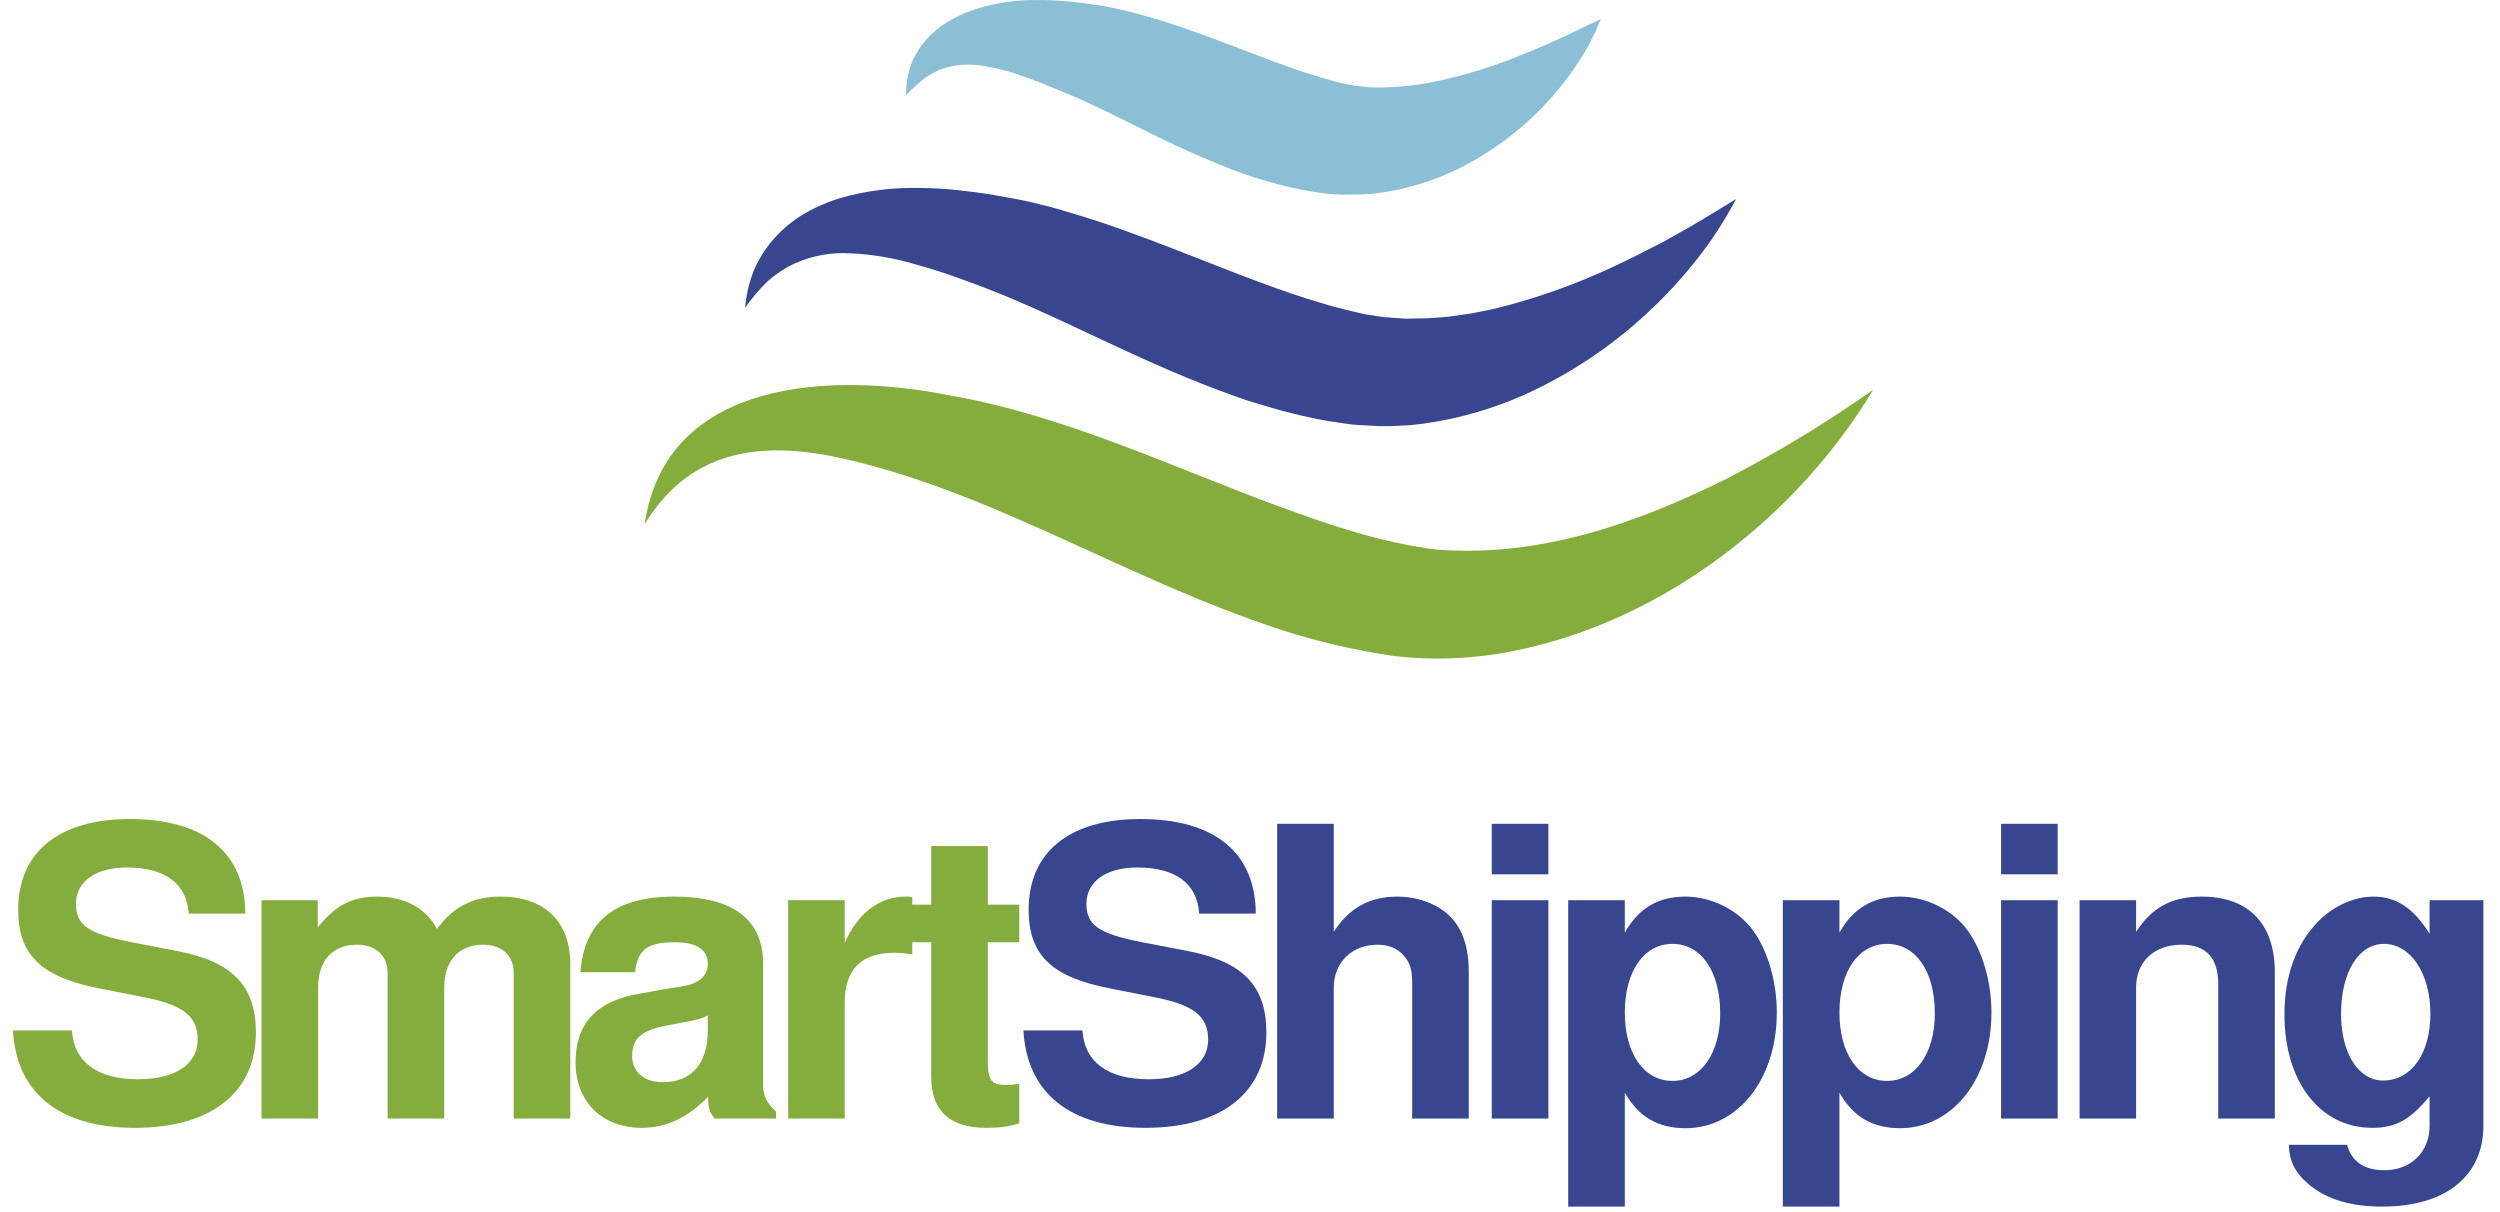
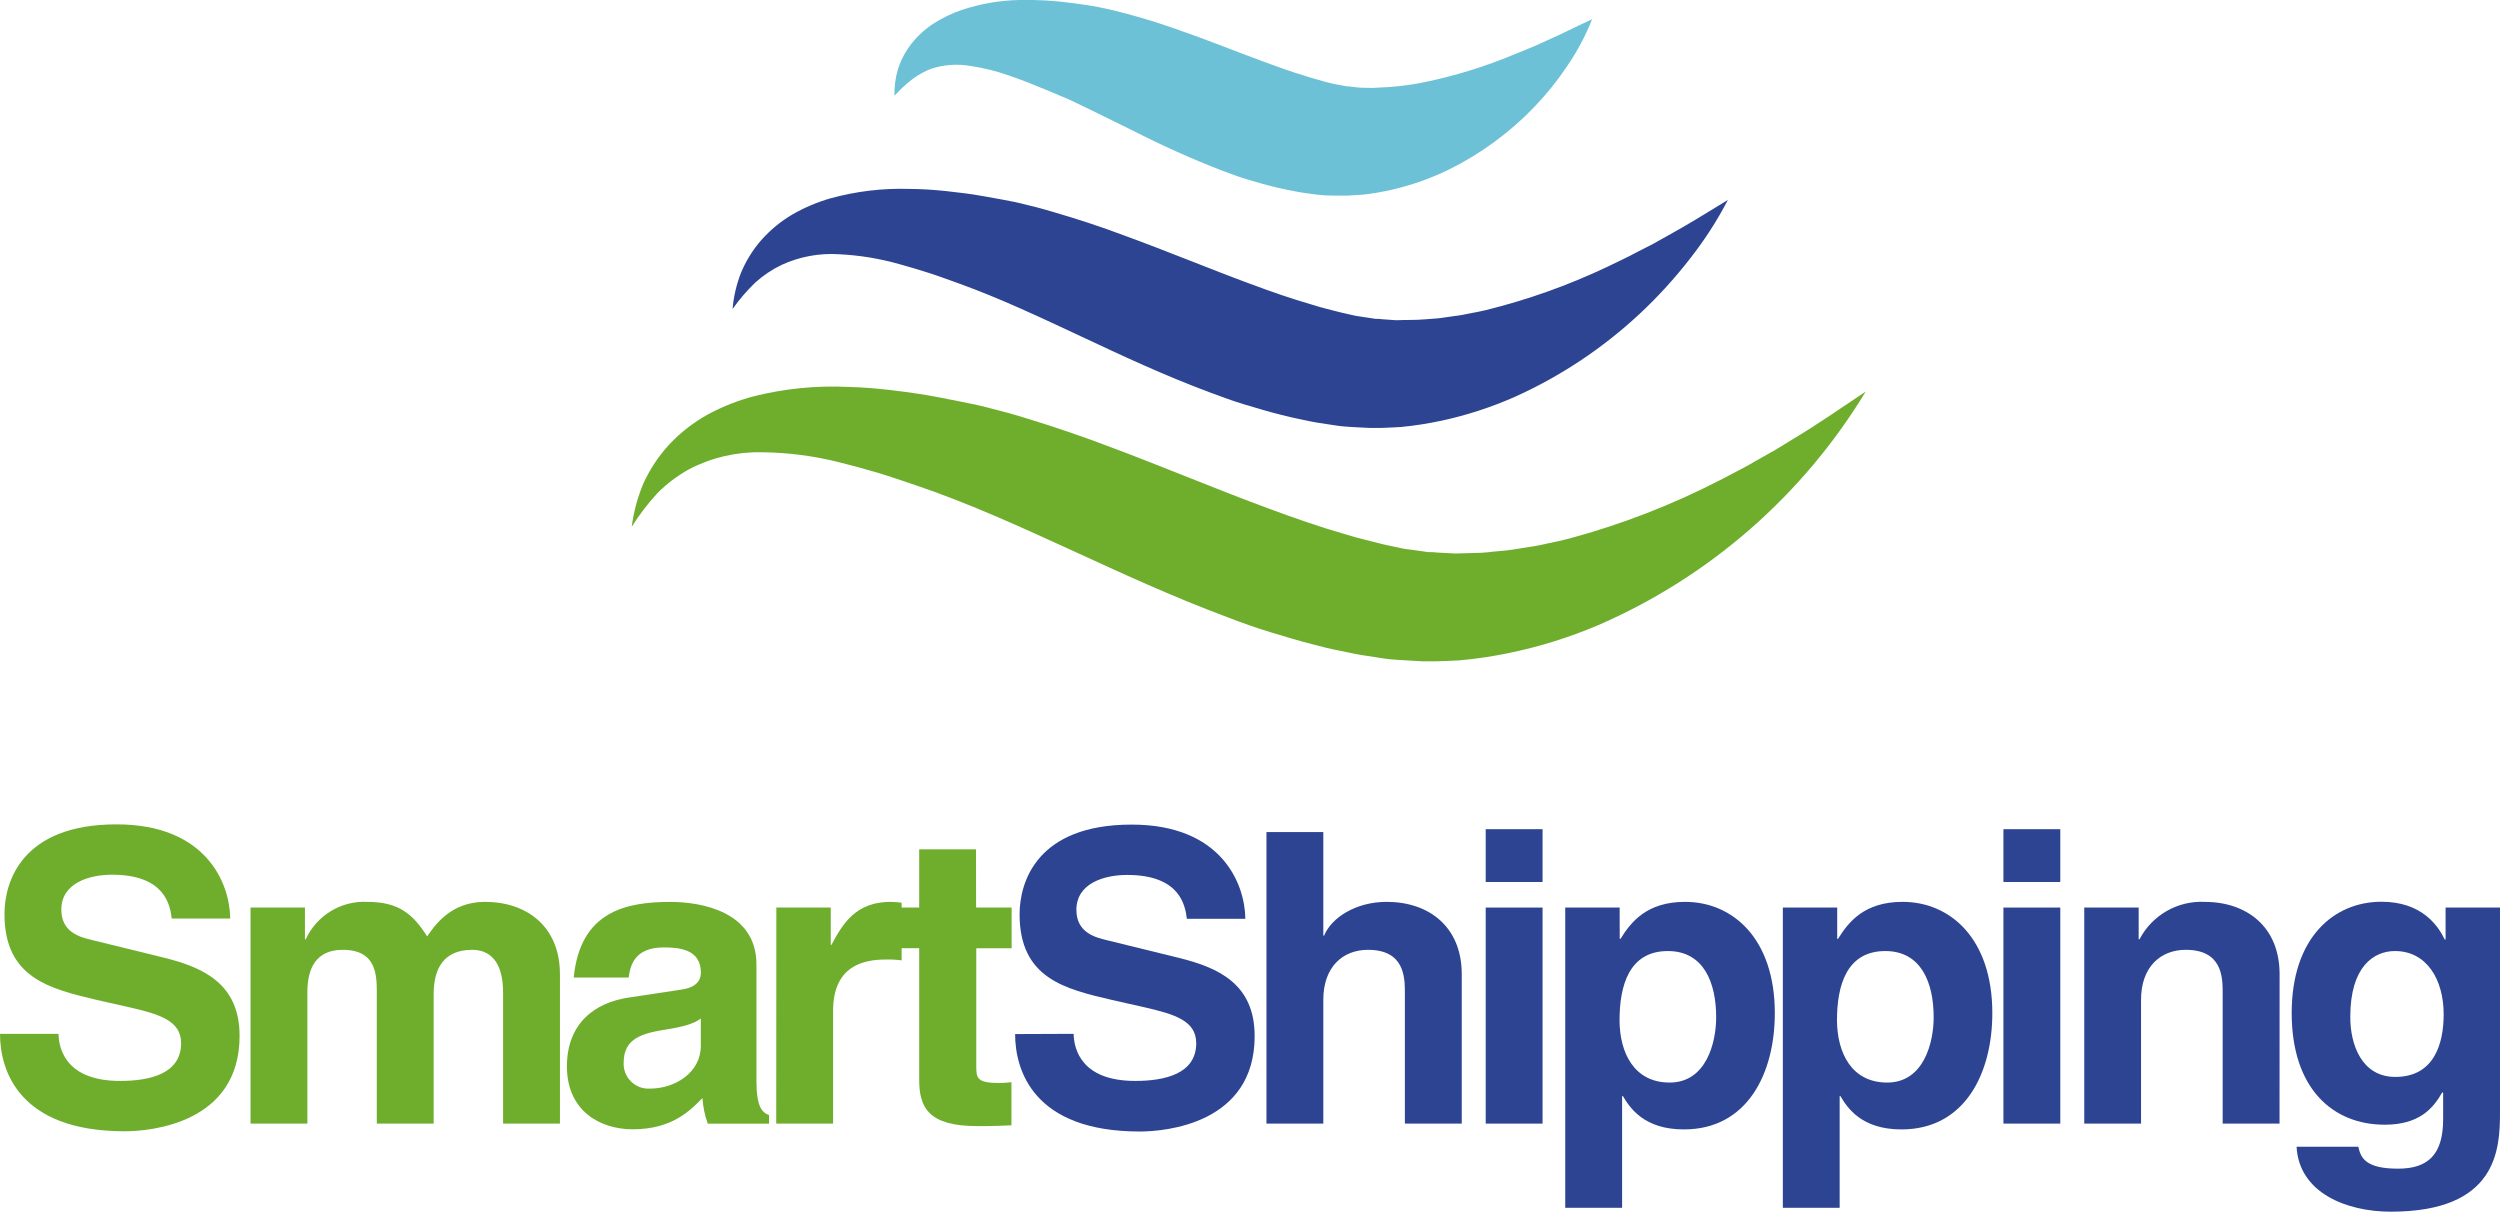
- <svg xmlns="http://www.w3.org/2000/svg" viewBox="0 -0.01 431.98 209.27">
+ <svg xmlns="http://www.w3.org/2000/svg" viewBox="0 0 430 208.41">
  <defs>
-     <style>.cls-1,.cls-4{fill:#84ad3d;}.cls-2,.cls-7{fill:#38468f;}.cls-3{fill:#8abfd5;}.cls-4{font-size:69.84px;font-family:HelveticaLTStd-Bold, Helvetica LT Std;font-weight:700;letter-spacing:-0.08em;}.cls-5{letter-spacing:-0.06em;}.cls-6{letter-spacing:-0.05em;}.cls-7{letter-spacing:-0.07em;}</style>
+     <style>.cls-1{fill:#6fae2d;}.cls-2{fill:#2d4492;}.cls-3{fill:#6cc1d7;}</style>
  </defs>
  <g id="Capa_2" data-name="Capa 2">
    <g id="Capa_1-2" data-name="Capa 1">
-       <path class="cls-1" d="M111.38,90.63c3.7-25.49,32.85-26.35,52.91-22.28,19.6,3.4,38.49,12.44,56.72,19.15,9,3.3,17.91,6.33,27.38,7.47,17.67,1.32,34.31-4.46,50.19-12.37a219.24,219.24,0,0,0,25.08-15.25c-12.92,21.53-35.71,39.67-61.53,45a66.12,66.12,0,0,1-21.19,1,118.13,118.13,0,0,1-19.54-4.52C195,100.22,172.7,85.66,147,79.53c-14.29-3.46-27.34-2.57-35.65,11.1Z" />
-       <path class="cls-2" d="M128.76,53.15A22.07,22.07,0,0,1,130.15,47a20,20,0,0,1,3.52-5.7,22,22,0,0,1,5.41-4.45,29.47,29.47,0,0,1,6.46-2.73A45.65,45.65,0,0,1,159,32.47a63.6,63.6,0,0,1,6.52.38c2.15.23,4.27.49,6.33.86l3.06.55,1.51.29c.53.11,1.07.2,1.6.33,1.06.25,2.11.52,3.17.79s2,.56,3,.85c4,1.17,8,2.48,11.74,3.89,7.61,2.77,14.84,5.8,21.89,8.4,3.53,1.31,7,2.53,10.45,3.52.86.27,1.72.53,2.57.74s1.72.46,2.55.65l2.48.57c.82.16,1.53.21,2.3.35l1.14.18c.4,0,.8,0,1.2.07l2.42.17c1.65-.08,3.3,0,5-.16.84-.09,1.69-.1,2.54-.21l2.57-.37a25.5,25.5,0,0,0,2.59-.45c.87-.18,1.74-.31,2.61-.53a110.53,110.53,0,0,0,20.93-7.45c1.71-.85,3.49-1.63,5.19-2.57L287,42l2.57-1.44c3.48-1.9,6.84-4,10.4-6.17a66.33,66.33,0,0,1-6.74,10.38A79.36,79.36,0,0,1,284.72,54a79.11,79.11,0,0,1-21.36,14.22,65.11,65.11,0,0,1-12.79,4.16,61.28,61.28,0,0,1-6.86,1.07c-1.17.08-2.35.12-3.54.17-.59,0-1.18,0-1.78,0l-1.82-.09c-1.2-.08-2.48-.11-3.62-.27l-3.38-.51c-1.12-.17-2.17-.42-3.26-.64s-2.15-.47-3.2-.74c-2.13-.52-4.18-1.15-6.24-1.76s-4-1.34-6-2.08c-15.72-5.85-29.16-13.66-43-18.68-1.78-.63-3.53-1.3-5.28-1.86s-3.49-1.08-5.23-1.56A46,46,0,0,0,147,43.77a20.45,20.45,0,0,0-9.88,1.83,19.18,19.18,0,0,0-4.49,3A32,32,0,0,0,128.76,53.15Z" />
-       <path class="cls-3" d="M156.57,16.47a14.9,14.9,0,0,1,.6-4.57,14.09,14.09,0,0,1,2.32-4.39A15.94,15.94,0,0,1,163.38,4a22.22,22.22,0,0,1,4.74-2.28A33.74,33.74,0,0,1,178,0a58.31,58.31,0,0,1,9.36.55l2.2.31,1.09.17c.38.07.78.13,1.16.22l2.33.51c.77.18,1.48.36,2.21.56,2.91.77,5.73,1.64,8.43,2.59,5.42,1.86,10.48,3.93,15.3,5.7,2.41.9,4.77,1.74,7.06,2.42,1.15.4,2.28.66,3.39,1l1.61.4c.52.12.94.16,1.41.26l.7.15c.25,0,.5,0,.76.06l1.52.17c1.06,0,2.11.12,3.22,0a49.32,49.32,0,0,0,6.86-.71,84.68,84.68,0,0,0,14.62-4.21c1.23-.49,2.51-1,3.75-1.51l1.9-.8,1.9-.86c2.57-1.13,5.09-2.43,7.83-3.69a40.9,40.9,0,0,1-4.18,7.9,51.51,51.51,0,0,1-5.65,7.07,52.81,52.81,0,0,1-15,11,45.31,45.31,0,0,1-9.34,3.3,44.33,44.33,0,0,1-5.09.89c-.88.07-1.77.12-2.65.17-.45,0-.89,0-1.34,0l-1.38,0c-.91,0-1.88-.06-2.74-.17l-2.5-.35c-.83-.12-1.59-.3-2.39-.45s-1.58-.33-2.34-.52c-1.56-.37-3-.81-4.53-1.25s-2.91-1-4.3-1.49a165.88,165.88,0,0,1-15.63-7l-7.13-3.51L187,17.29c-.28-.14-.56-.25-.84-.37l-.93-.39-1.83-.78c-2.4-1-4.72-1.94-7-2.72a34.92,34.92,0,0,0-6.79-1.69,14.08,14.08,0,0,0-6.62.48,12.87,12.87,0,0,0-3.3,1.75A23,23,0,0,0,156.57,16.47Z" />
-       <text class="cls-4" transform="translate(0 193.26)">Sma<tspan class="cls-5" x="131.79" y="0">r</tspan>
-         <tspan class="cls-6" x="155.11" y="0">t</tspan>
-         <tspan class="cls-7" x="174.6" y="0">S</tspan>
-         <tspan class="cls-2" x="216.01" y="0">hipping</tspan>
-       </text>
+       <path class="cls-1" d="M108.65,90.63a28.78,28.78,0,0,1,2-7.44,25.32,25.32,0,0,1,4.48-6.76,26.91,26.91,0,0,1,6.65-5.16,35.85,35.85,0,0,1,7.84-3.1,55.81,55.81,0,0,1,16.27-1.62c2.68.06,5.33.3,7.94.62s5.19.69,7.71,1.18l3.76.74,1.85.38c.65.14,1.3.26,1.94.43,1.29.32,2.57.67,3.86,1s2.48.72,3.72,1.09c4.92,1.5,9.74,3.16,14.4,4.93,9.38,3.51,18.35,7.32,27.2,10.57,4.42,1.64,8.8,3.17,13.16,4.41,1.09.34,2.18.66,3.27.91s2.18.58,3.24.82l3.19.69a12.38,12.38,0,0,0,1.52.22l1.5.21,1.49.21c.51,0,1,0,1.56.08l3.13.16c1.06,0,2.12-.08,3.19-.09a25,25,0,0,0,3.22-.22c1.08-.12,2.17-.16,3.25-.33l3.27-.52c1.1-.13,2.18-.41,3.28-.64s2.2-.46,3.29-.75a130.67,130.67,0,0,0,26-10.06c2.1-1.12,4.28-2.17,6.34-3.41l3.17-1.79,3.11-1.9c4.21-2.52,8.24-5.34,12.46-8.15a100.65,100.65,0,0,1-46,40.18,81.34,81.34,0,0,1-15.56,4.84,75.22,75.22,0,0,1-8.29,1.22c-1.41.09-2.83.13-4.25.17-.71,0-1.42,0-2.14,0l-2.18-.13c-1.44-.1-3-.14-4.33-.34l-4.08-.63c-1.36-.22-2.64-.54-4-.8s-2.61-.58-3.89-.92c-2.59-.64-5.09-1.41-7.6-2.17s-5-1.64-7.34-2.55c-19.29-7.17-36.14-16.79-53.72-22.74-2.25-.75-4.46-1.53-6.67-2.19s-4.44-1.25-6.64-1.8a56.35,56.35,0,0,0-13.2-1.69,25.75,25.75,0,0,0-12.48,2.91,24,24,0,0,0-5.45,4.11A38.75,38.75,0,0,0,108.65,90.63Z" />
+       <path class="cls-2" d="M126,53.15A22.41,22.41,0,0,1,127.42,47a20.42,20.42,0,0,1,3.52-5.7,22.07,22.07,0,0,1,5.42-4.45,29.47,29.47,0,0,1,6.46-2.73,45.61,45.61,0,0,1,13.42-1.63,63.77,63.77,0,0,1,6.52.38c2.14.23,4.26.49,6.32.86l3.06.55,1.52.29c.53.11,1.07.2,1.59.33,1.06.25,2.12.52,3.18.79s2,.56,3,.85c4,1.17,8,2.48,11.73,3.89,7.62,2.77,14.85,5.8,21.9,8.4,3.52,1.31,7,2.53,10.44,3.52.86.27,1.72.53,2.57.74s1.72.46,2.55.65l2.49.57c.81.16,1.53.21,2.3.35l1.14.18c.39,0,.8,0,1.2.07l2.42.17c1.64-.08,3.29,0,5-.16.84-.09,1.69-.1,2.55-.21l2.57-.37c.86-.08,1.72-.28,2.59-.45s1.74-.31,2.6-.53a110.37,110.37,0,0,0,20.94-7.45c1.71-.85,3.49-1.63,5.18-2.57L284.24,42l2.57-1.44c3.47-1.9,6.84-4,10.39-6.17a64.93,64.93,0,0,1-6.74,10.38A80.16,80.16,0,0,1,282,54a79.26,79.26,0,0,1-21.36,14.22,65.33,65.33,0,0,1-12.79,4.16A61.64,61.64,0,0,1,241,73.44c-1.17.08-2.36.12-3.54.17-.59,0-1.18,0-1.78,0l-1.83-.09c-1.2-.08-2.47-.11-3.62-.27l-3.37-.51c-1.13-.17-2.18-.42-3.27-.64s-2.15-.47-3.2-.74c-2.13-.52-4.17-1.15-6.23-1.76s-4-1.34-6-2.08c-15.72-5.85-29.17-13.66-43-18.68-1.79-.63-3.53-1.3-5.28-1.86s-3.49-1.08-5.23-1.56a46.09,46.09,0,0,0-10.34-1.69,20.43,20.43,0,0,0-9.87,1.83,19.18,19.18,0,0,0-4.49,3A31.33,31.33,0,0,0,126,53.15Z" />
+       <path class="cls-3" d="M153.85,16.47a14.6,14.6,0,0,1,.6-4.57,14.09,14.09,0,0,1,2.32-4.39A15.9,15.9,0,0,1,160.65,4a22.3,22.3,0,0,1,4.75-2.28A33.69,33.69,0,0,1,175.27,0a58.11,58.11,0,0,1,9.35.55l2.21.31,1.08.17c.39.07.78.13,1.17.22l2.33.51c.77.18,1.47.36,2.21.56,2.9.77,5.73,1.64,8.42,2.59,5.42,1.86,10.48,3.93,15.31,5.7,2.41.9,4.77,1.74,7.06,2.42,1.14.4,2.28.66,3.39,1l1.6.4c.53.12.94.16,1.42.26l.7.15c.24,0,.5,0,.75.06l1.53.17c1,0,2.11.12,3.22,0a49.47,49.47,0,0,0,6.86-.71,84.33,84.33,0,0,0,14.61-4.21c1.24-.49,2.52-1,3.75-1.51l1.91-.8L266,7c2.57-1.13,5.1-2.43,7.84-3.69a40.9,40.9,0,0,1-4.18,7.9,51.51,51.51,0,0,1-5.65,7.07,52.86,52.86,0,0,1-15.05,11,45.1,45.1,0,0,1-9.34,3.3,44,44,0,0,1-5.09.89c-.87.07-1.76.12-2.65.17-.44,0-.88,0-1.33,0l-1.38,0c-.91,0-1.89-.06-2.74-.17l-2.5-.35c-.83-.12-1.6-.3-2.4-.45s-1.57-.33-2.34-.52c-1.55-.37-3-.81-4.52-1.25s-2.92-1-4.31-1.49a164.53,164.53,0,0,1-15.62-7l-7.14-3.51-3.37-1.62c-.27-.14-.55-.25-.83-.37l-.94-.39-1.83-.78c-2.4-1-4.71-1.94-7-2.72a35.1,35.1,0,0,0-6.79-1.69,14.11,14.11,0,0,0-6.63.48A13,13,0,0,0,157,13.57,22.45,22.45,0,0,0,153.85,16.47Z" />
+       <path class="cls-1" d="M10.06,177.82c.07,2.8,1.46,8.1,10.61,8.1,5,0,10.48-1.18,10.48-6.49,0-3.91-3.77-5-9.08-6.22L16.69,172C8.59,170.07.77,168.25.77,157.22c0-5.59,3-15.43,19.27-15.43,15.37,0,19.49,10.05,19.56,16.2H29.54c-.28-2.24-1.12-7.54-10.26-7.54-4,0-8.73,1.46-8.73,6,0,3.91,3.21,4.75,5.3,5.24l12.23,3c6.84,1.68,13.13,4.47,13.13,13.48,0,15.09-15.37,16.41-19.77,16.41C3.14,194.58,0,184,0,177.82Z" />
+       <path class="cls-1" d="M96.31,193.26H86.53V170.7c0-5.52-2.44-7.33-5.31-7.33-4.89,0-6.63,3.21-6.63,7.61v22.28H64.81V170.91c0-3.14,0-7.54-5.87-7.54-4.6,0-6.07,3.21-6.07,7.26v22.63H43.09V156.1h9.36v5.45h.14a11.06,11.06,0,0,1,10.55-6.43c5.37,0,7.82,2,10.33,5.94,1.26-1.81,4-5.94,9.92-5.94,7.26,0,12.92,4.27,12.92,12.44Z" />
+       <path class="cls-1" d="M130.11,186c0,4.4,1,5.38,2.17,5.8v1.47H121.73a16.4,16.4,0,0,1-.91-4.4c-2.23,2.3-5.37,5.37-12,5.37-5.59,0-11.31-3.14-11.31-10.82,0-7.26,4.61-11,10.82-11.87l8.8-1.33c1.54-.21,3.42-.84,3.42-2.93,0-4.12-3.91-4.33-6.42-4.33-4.89,0-5.73,3-6,5.17H98.68c1.12-11.39,9-13,16.63-13,5.23,0,14.8,1.61,14.8,10.76Zm-9.57-10.82c-1,.77-2.58,1.4-6.63,2-3.63.63-6.64,1.54-6.64,5.59a4.27,4.27,0,0,0,4.54,4.47c4.33,0,8.73-2.79,8.73-7.33Z" />
+       <path class="cls-1" d="M133.53,156.1h9.36v6.43H143c2-3.77,4.26-7.41,10.2-7.41a16.81,16.81,0,0,1,1.88.14v9.92a18.11,18.11,0,0,0-2.79-.14c-7.61,0-9,4.75-9,8.87v19.35h-9.78Z" />
+       <path class="cls-1" d="M167.89,156.1H174v7h-6.08v20.18c0,2.17.07,3,4.05,3,.63,0,1.33-.07,2-.14v7.41c-1.54.07-3.07.14-4.61.14H168.1c-8.45,0-10-3.22-10-8V163.09h-5v-7h5v-10h9.77Z" />
+       <path class="cls-2" d="M184.66,177.82c.07,2.8,1.46,8.1,10.61,8.1,5,0,10.48-1.18,10.48-6.49,0-3.91-3.77-5-9.08-6.22L191.29,172c-8.1-1.89-15.92-3.71-15.92-14.74,0-5.59,3-15.43,19.27-15.43,15.37,0,19.49,10.05,19.56,16.2H204.14c-.28-2.24-1.12-7.54-10.27-7.54-4,0-8.73,1.46-8.73,6,0,3.91,3.22,4.75,5.31,5.24l12.22,3c6.85,1.68,13.13,4.47,13.13,13.48,0,15.09-15.36,16.41-19.76,16.41-18.3,0-21.44-10.54-21.44-16.76Z" />
+       <path class="cls-2" d="M251.42,193.26h-9.78V170.7c0-2.72-.14-7.33-6.35-7.33-4.33,0-7.68,2.93-7.68,8.59v21.3h-9.78V143.11h9.78v17.81h.14c1.25-3.07,5.44-5.8,10.75-5.8,7.27,0,12.92,4.27,12.92,12.44Z" />
+       <path class="cls-2" d="M265.32,151.7h-9.78v-9.08h9.78Zm0,4.4v37.16h-9.78V156.1Z" />
+       <path class="cls-2" d="M278.59,161.48h.14c1.81-2.93,4.54-6.36,11.1-6.36,8.17,0,15.44,6.29,15.44,19.14,0,10.2-4.61,20-15.65,20-6.84,0-9.28-3.7-10.47-5.72H279v19.2h-9.78V156.1h9.36Zm8.59,24.72c6.29,0,8-6.84,8-11.24,0-5.87-2.09-11.38-8.31-11.38-6.7,0-8.31,6-8.31,11.94C278.59,181,281,186.2,287.18,186.2Z" />
+       <path class="cls-2" d="M316,161.48h.14c1.82-2.93,4.54-6.36,11.11-6.36,8.17,0,15.43,6.29,15.43,19.14,0,10.2-4.61,20-15.64,20-6.85,0-9.29-3.7-10.48-5.72h-.14v19.2h-9.77V156.1H316Zm8.59,24.72c6.29,0,8-6.84,8-11.24,0-5.87-2.1-11.38-8.32-11.38-6.7,0-8.31,6-8.31,11.94C316,181,318.4,186.2,324.61,186.2Z" />
+       <path class="cls-2" d="M354.37,151.7h-9.78v-9.08h9.78Zm0,4.4v37.16h-9.78V156.1Z" />
+       <path class="cls-2" d="M392.08,193.26H382.3V170.7c0-2.72-.14-7.33-6.35-7.33-4.33,0-7.69,2.93-7.69,8.59v21.3h-9.77V156.1h9.36v5.45H368a12,12,0,0,1,11.17-6.43c7.26,0,12.92,4.27,12.92,12.44Z" />
+       <path class="cls-2" d="M430,156.1v35.2c0,6.43-.49,17.11-18.79,17.11-7.68,0-15.78-3.28-16.2-11.17h10.62c.42,1.88,1.19,3.77,6.84,3.77,5.24,0,7.75-2.51,7.75-8.52V188l-.14-.14c-1.6,2.86-4.05,5.59-9.91,5.59-8.94,0-16-6.22-16-19.21s7.27-19.14,15.44-19.14c6.91,0,9.71,4.06,10.89,6.5h.14V156.1Zm-18,29.13c6.64,0,8.31-5.66,8.31-10.76,0-6-2.93-10.89-8.38-10.89-3.63,0-7.68,2.65-7.68,11.31C404.23,179.64,406.19,185.23,412,185.23Z" />
    </g>
  </g>
</svg>
